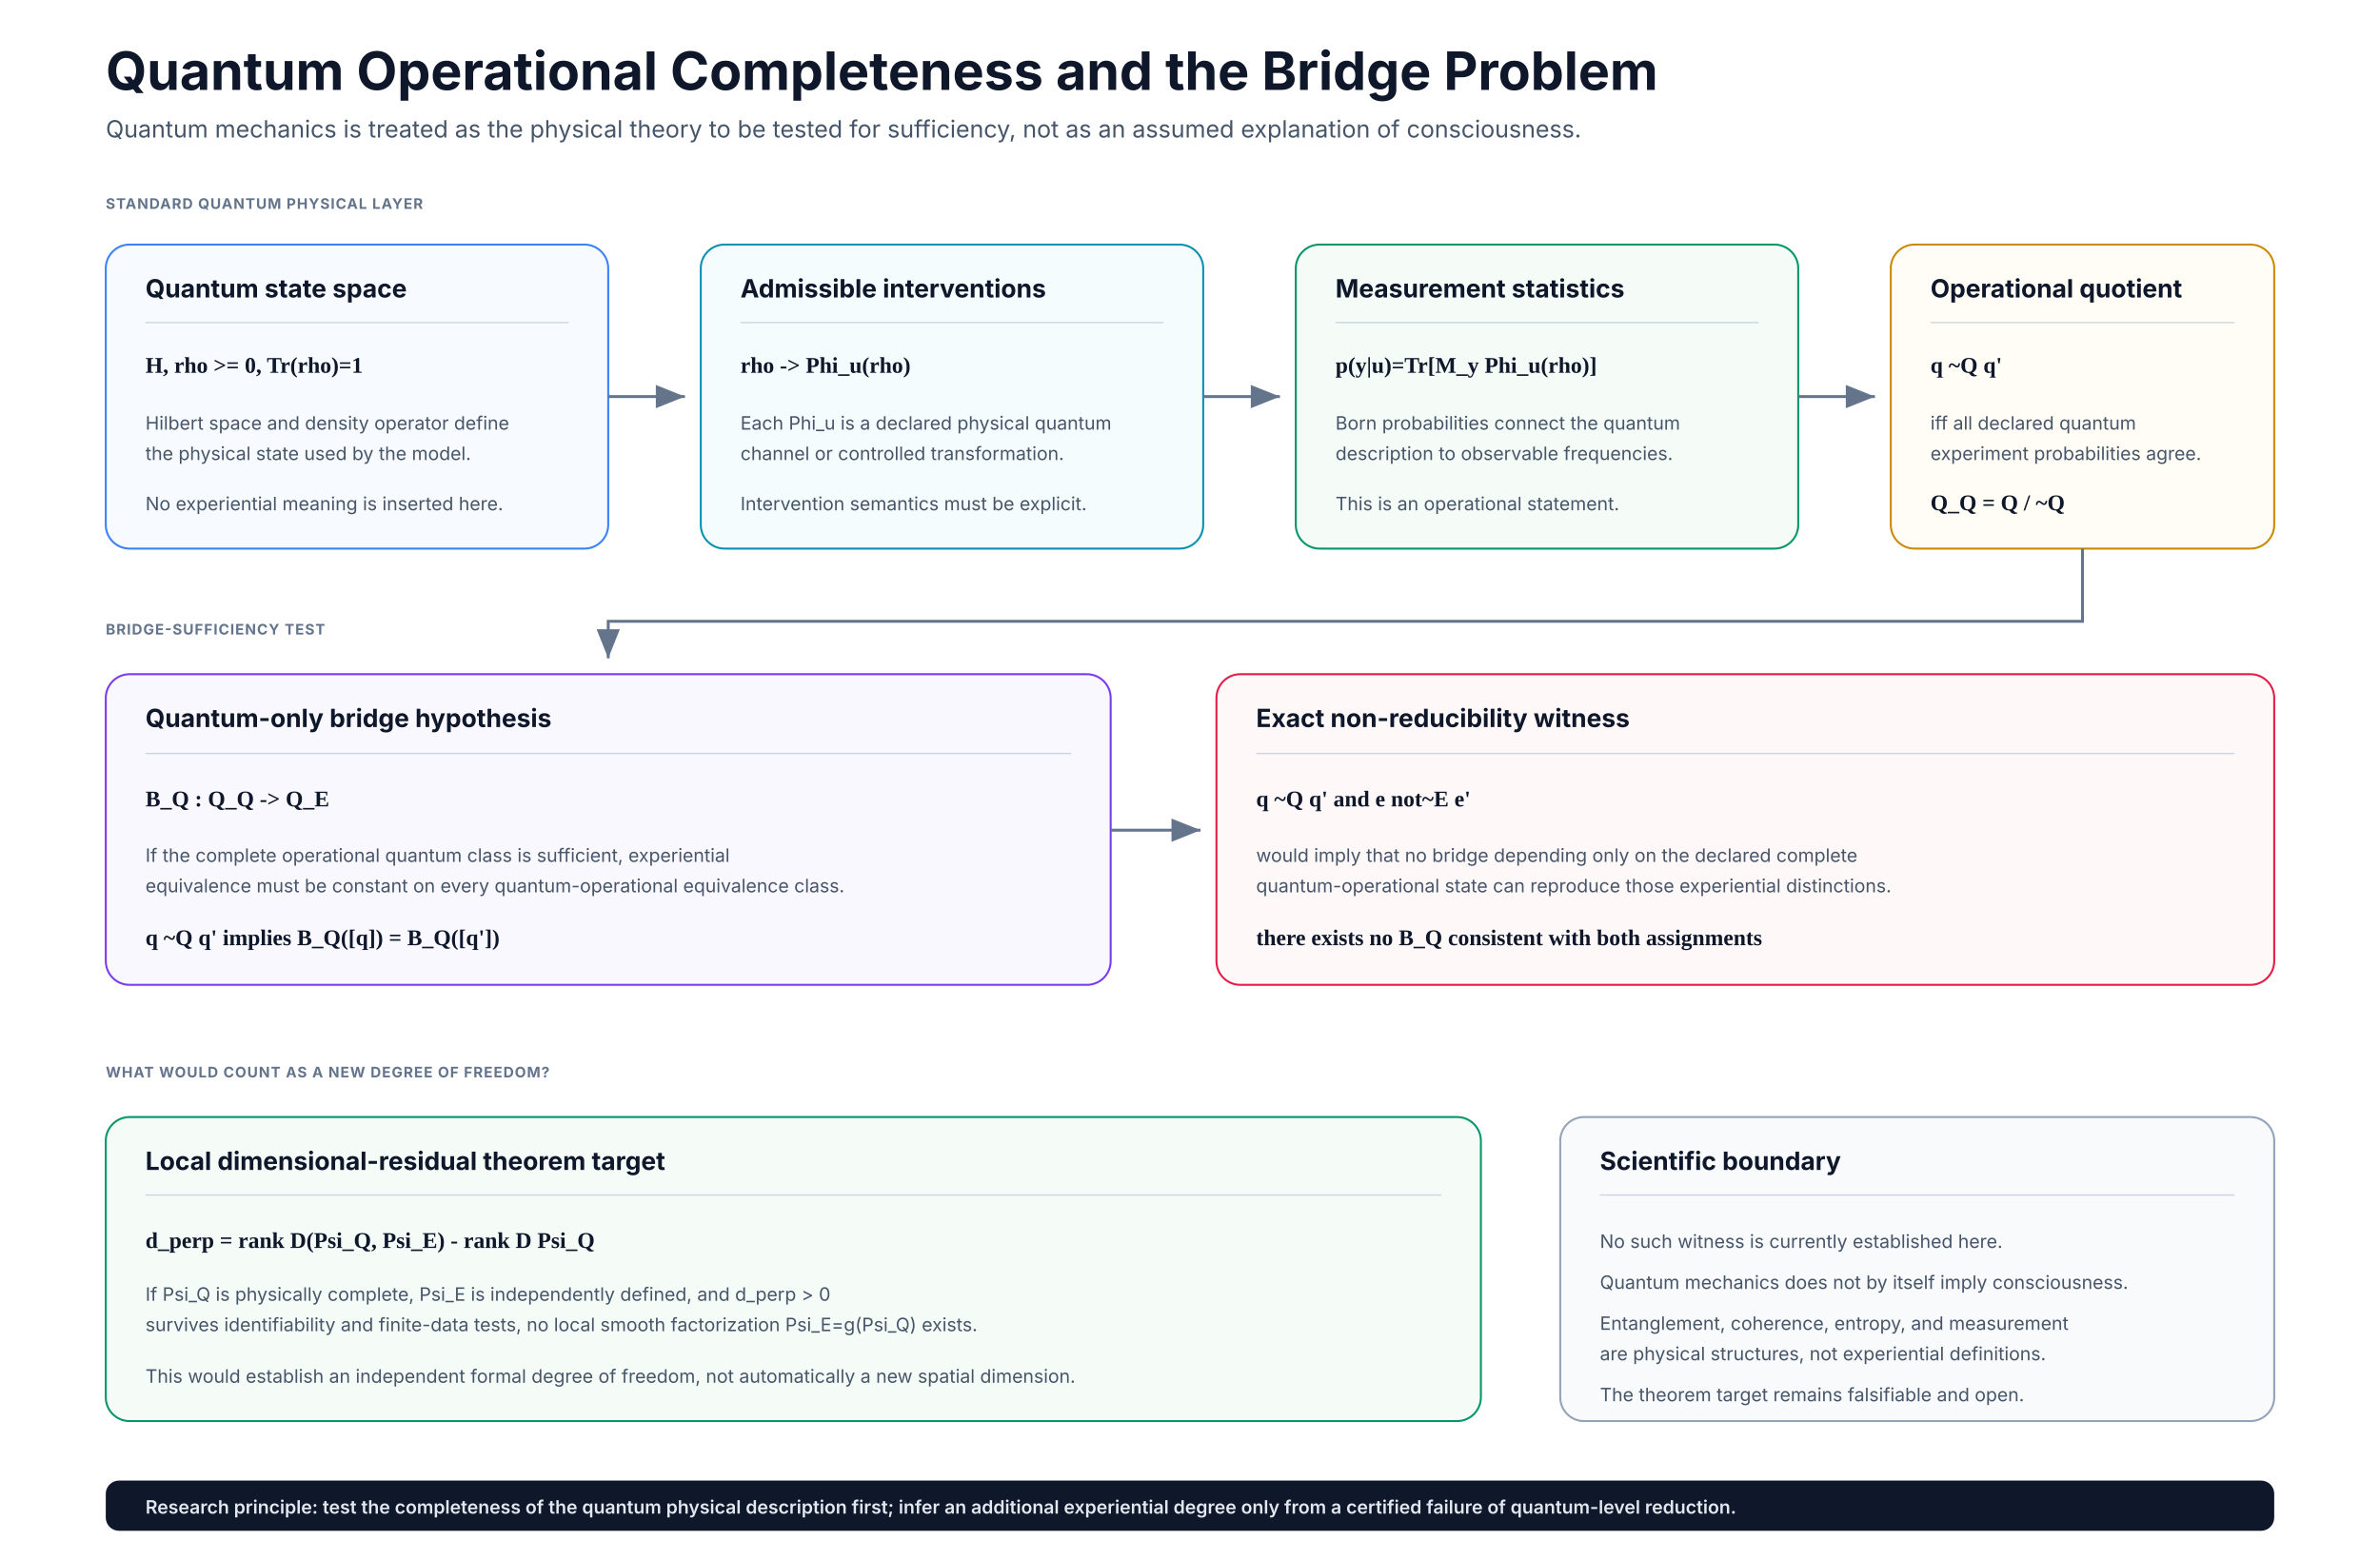
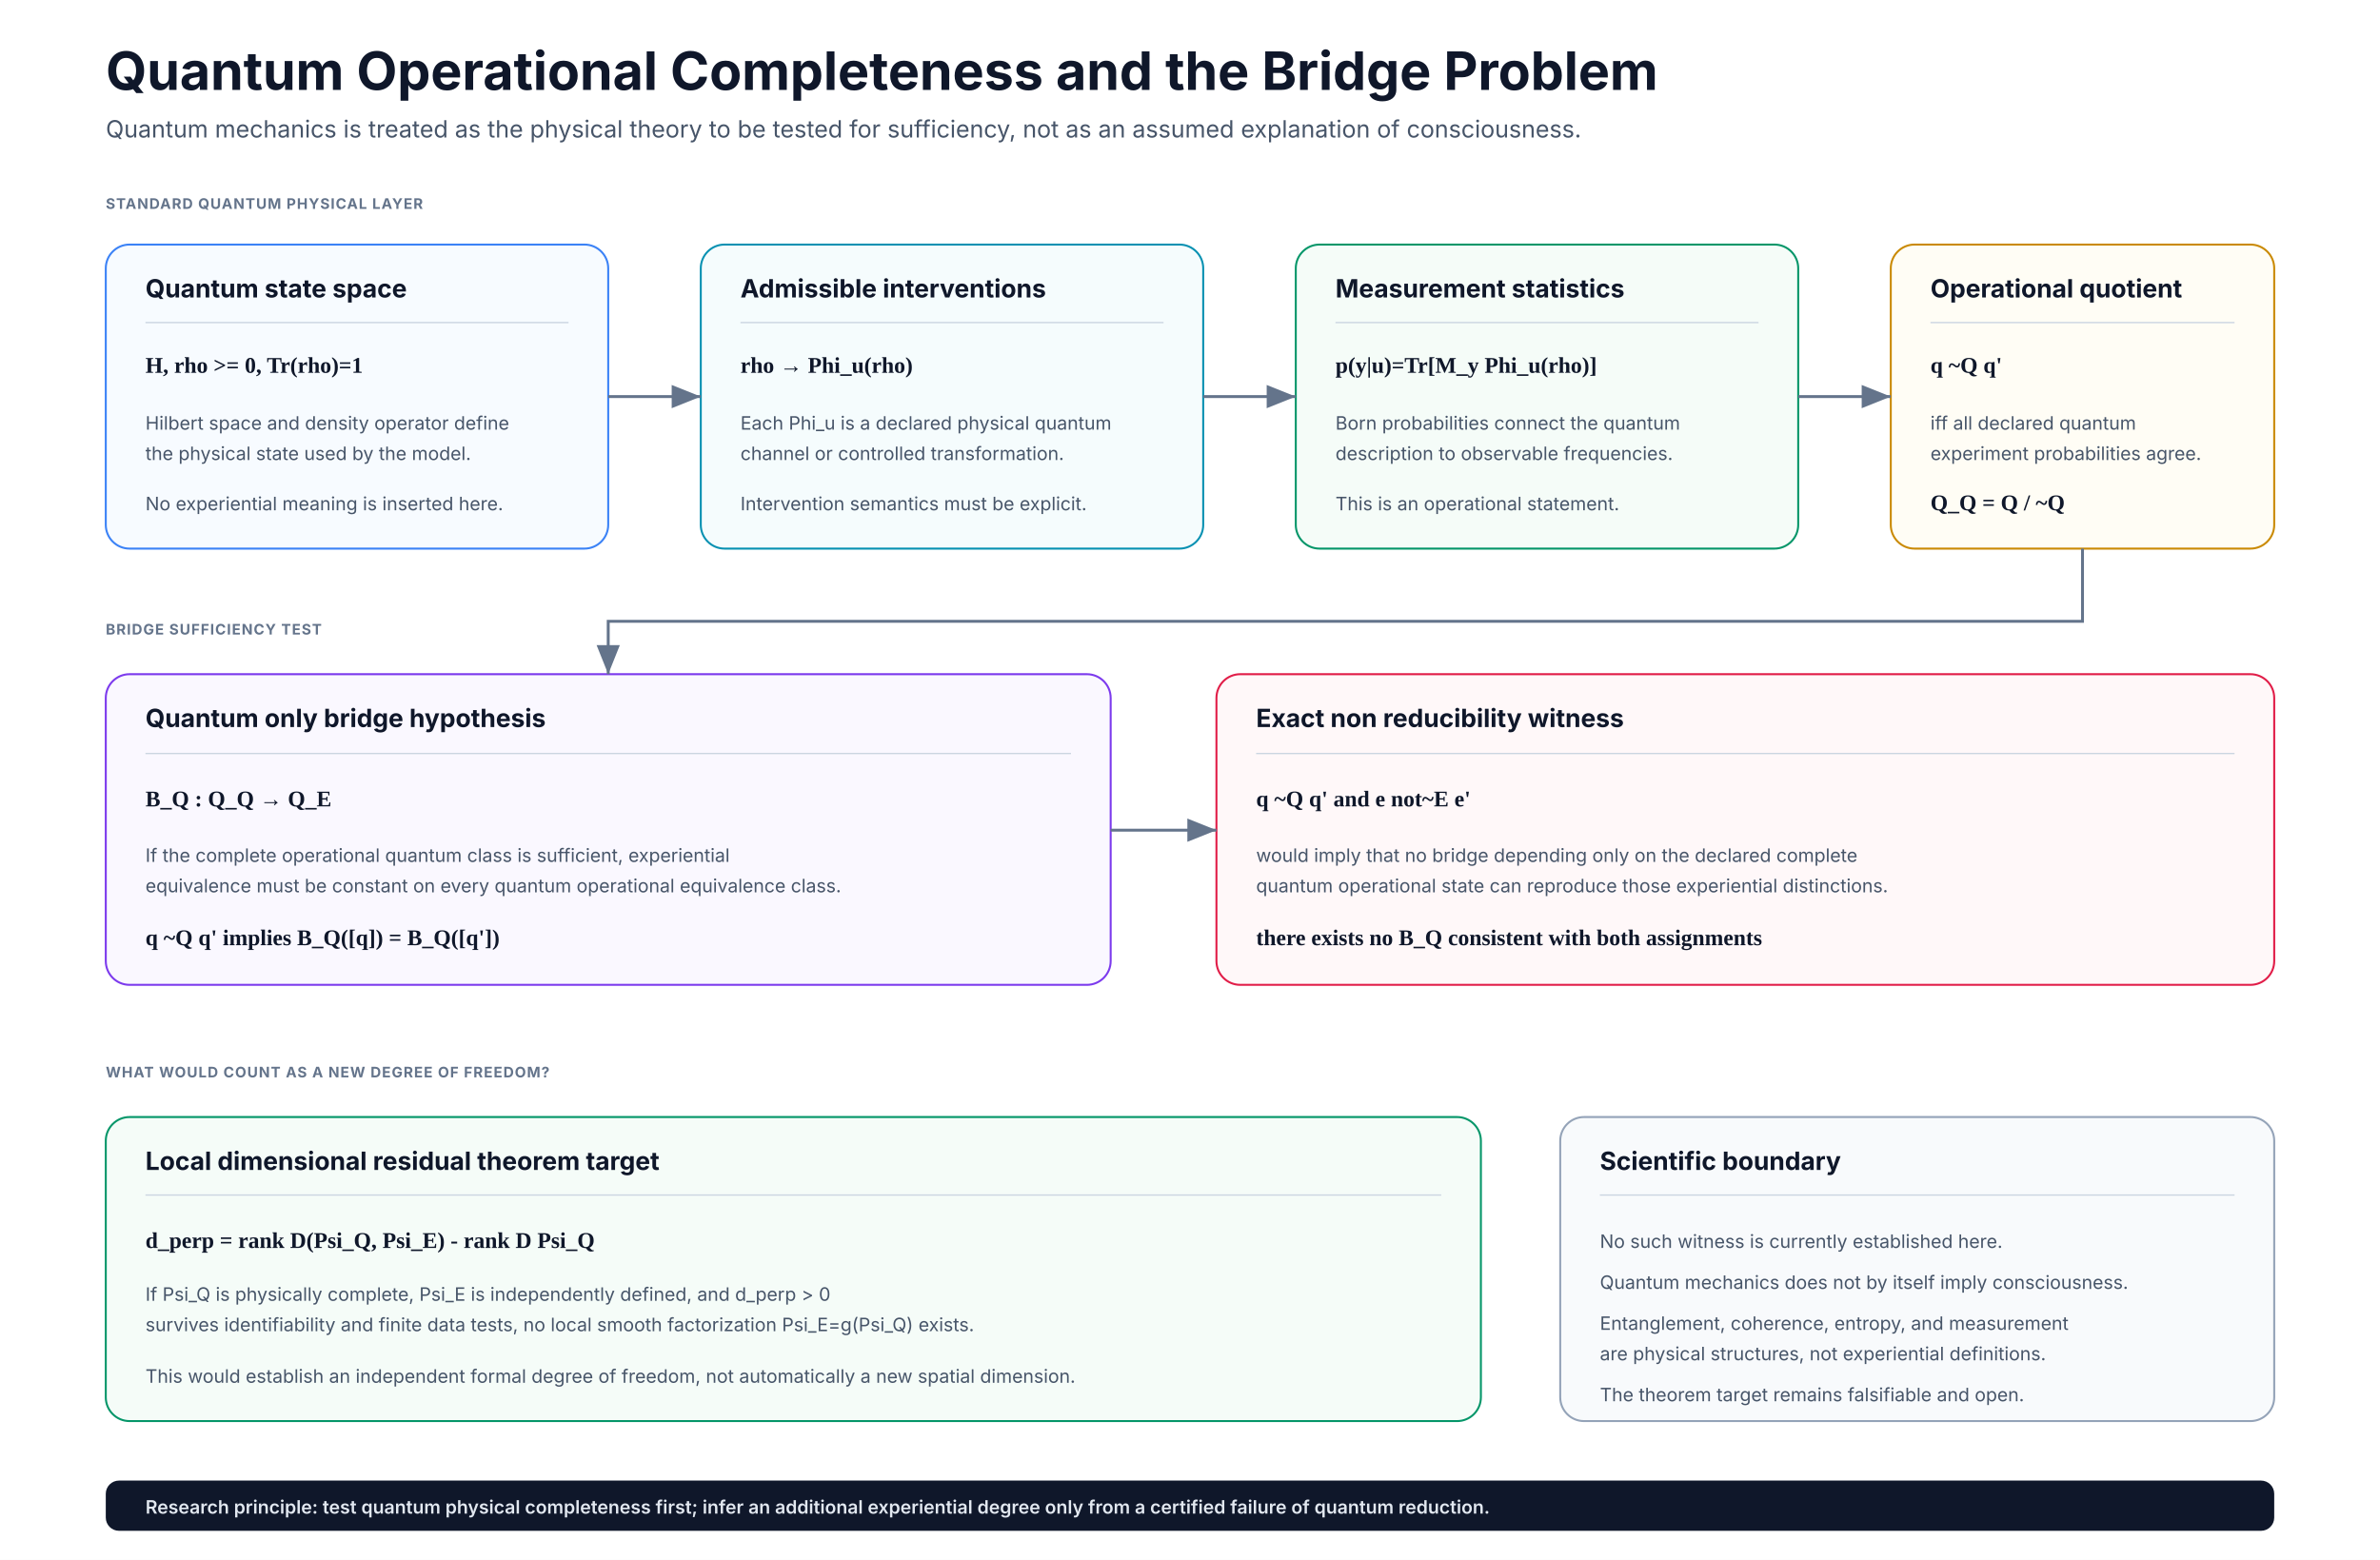
<svg xmlns="http://www.w3.org/2000/svg" width="1800" height="1180" viewBox="0 0 1800 1180" role="img" aria-labelledby="title desc">
  <defs>
    <marker id="arrow" markerWidth="12" markerHeight="12" refX="10" refY="4" orient="auto">
      <path d="M0 0 L0 8 L10 4 z" fill="#64748b" />
    </marker>
    <style>
-       .title{font:700 40px Inter,Segoe UI,Arial,sans-serif;fill:#0f172a}
-       .subtitle{font:400 18px Inter,Segoe UI,Arial,sans-serif;fill:#475569}
-       .head{font:700 19px Inter,Segoe UI,Arial,sans-serif;fill:#0f172a}
-       .body{font:400 14px Inter,Segoe UI,Arial,sans-serif;fill:#475569}
-       .eq{font:600 17px Georgia,'Times New Roman',serif;fill:#0f172a}
-       .small{font:700 11px Inter,Segoe UI,Arial,sans-serif;letter-spacing:.7px;fill:#64748b}
-       .arrow{stroke:#64748b;stroke-width:2.2;fill:none;marker-end:url(#arrow)}
-       .divider{stroke:#cbd5e1;stroke-width:1}
+       .title{font:700 40px Inter,Segoe UI,Arial,sans-serif;fill:#0f172a}.subtitle{font:400 18px Inter,Segoe UI,Arial,sans-serif;fill:#475569}.head{font:700 19px Inter,Segoe UI,Arial,sans-serif;fill:#0f172a}.body{font:400 14px Inter,Segoe UI,Arial,sans-serif;fill:#475569}.eq{font:600 17px Georgia,'Times New Roman',serif;fill:#0f172a}.small{font:700 11px Inter,Segoe UI,Arial,sans-serif;letter-spacing:.7px;fill:#64748b}.arrow{stroke:#64748b;stroke-width:2.2;fill:none;marker-end:url(#arrow)}.divider{stroke:#cbd5e1;stroke-width:1}
    </style>
  </defs>
  <rect width="1800" height="1180" fill="#ffffff" />
  <text x="80" y="68" class="title">Quantum Operational Completeness and the Bridge Problem</text>
  <text x="80" y="104" class="subtitle">Quantum mechanics is treated as the physical theory to be tested for sufficiency, not as an assumed explanation of consciousness.</text>
  <text x="80" y="158" class="small">STANDARD QUANTUM PHYSICAL LAYER</text>
-   <rect x="80" y="185" width="380" height="230" rx="18" fill="#f7fbff" stroke="#3b82f6" stroke-width="1.5" />
+   <rect id="quantum-state" x="80" y="185" width="380" height="230" rx="18" fill="#f7fbff" stroke="#3b82f6" stroke-width="1.5" />
  <text x="110" y="225" class="head">Quantum state space</text>
  <line x1="110" y1="244" x2="430" y2="244" class="divider" />
-   <text x="110" y="282" class="eq">H,  rho &gt;= 0,  Tr(rho)=1</text>
+   <text x="110" y="282" class="eq">H, rho &gt;= 0, Tr(rho)=1</text>
  <text x="110" y="325" class="body">Hilbert space and density operator define</text>
  <text x="110" y="348" class="body">the physical state used by the model.</text>
  <text x="110" y="386" class="body">No experiential meaning is inserted here.</text>
-   <rect x="530" y="185" width="380" height="230" rx="18" fill="#f5fcfd" stroke="#0891b2" stroke-width="1.5" />
+   <rect id="quantum-interventions" x="530" y="185" width="380" height="230" rx="18" fill="#f5fcfd" stroke="#0891b2" stroke-width="1.5" />
  <text x="560" y="225" class="head">Admissible interventions</text>
  <line x1="560" y1="244" x2="880" y2="244" class="divider" />
-   <text x="560" y="282" class="eq">rho -&gt; Phi_u(rho)</text>
+   <text x="560" y="282" class="eq">rho → Phi_u(rho)</text>
  <text x="560" y="325" class="body">Each Phi_u is a declared physical quantum</text>
  <text x="560" y="348" class="body">channel or controlled transformation.</text>
  <text x="560" y="386" class="body">Intervention semantics must be explicit.</text>
-   <rect x="980" y="185" width="380" height="230" rx="18" fill="#f5fcf8" stroke="#059669" stroke-width="1.5" />
+   <rect id="measurement-statistics" x="980" y="185" width="380" height="230" rx="18" fill="#f5fcf8" stroke="#059669" stroke-width="1.5" />
  <text x="1010" y="225" class="head">Measurement statistics</text>
  <line x1="1010" y1="244" x2="1330" y2="244" class="divider" />
  <text x="1010" y="282" class="eq">p(y|u)=Tr[M_y Phi_u(rho)]</text>
  <text x="1010" y="325" class="body">Born probabilities connect the quantum</text>
  <text x="1010" y="348" class="body">description to observable frequencies.</text>
  <text x="1010" y="386" class="body">This is an operational statement.</text>
-   <rect x="1430" y="185" width="290" height="230" rx="18" fill="#fffdf5" stroke="#ca8a04" stroke-width="1.5" />
+   <rect id="operational-quotient" x="1430" y="185" width="290" height="230" rx="18" fill="#fffdf5" stroke="#ca8a04" stroke-width="1.5" />
  <text x="1460" y="225" class="head">Operational quotient</text>
  <line x1="1460" y1="244" x2="1690" y2="244" class="divider" />
  <text x="1460" y="282" class="eq">q ~Q q'</text>
  <text x="1460" y="325" class="body">iff all declared quantum</text>
  <text x="1460" y="348" class="body">experiment probabilities agree.</text>
  <text x="1460" y="386" class="eq">Q_Q = Q / ~Q</text>
-   <path class="arrow" d="M460 300 H518" />
-   <path class="arrow" d="M910 300 H968" />
-   <path class="arrow" d="M1360 300 H1418" />
-   <text x="80" y="480" class="small">BRIDGE-SUFFICIENCY TEST</text>
-   <rect x="80" y="510" width="760" height="235" rx="18" fill="#faf8ff" stroke="#7c3aed" stroke-width="1.5" />
-   <text x="110" y="550" class="head">Quantum-only bridge hypothesis</text>
+   <path class="arrow" data-source="quantum-state" data-target="quantum-interventions" d="M460 300 H530" />
+   <path class="arrow" data-source="quantum-interventions" data-target="measurement-statistics" d="M910 300 H980" />
+   <path class="arrow" data-source="measurement-statistics" data-target="operational-quotient" d="M1360 300 H1430" />
+   <text x="80" y="480" class="small">BRIDGE SUFFICIENCY TEST</text>
+   <rect id="quantum-bridge" x="80" y="510" width="760" height="235" rx="18" fill="#faf8ff" stroke="#7c3aed" stroke-width="1.5" />
+   <text x="110" y="550" class="head">Quantum only bridge hypothesis</text>
  <line x1="110" y1="570" x2="810" y2="570" class="divider" />
-   <text x="110" y="610" class="eq">B_Q : Q_Q -&gt; Q_E</text>
+   <text x="110" y="610" class="eq">B_Q : Q_Q → Q_E</text>
  <text x="110" y="652" class="body">If the complete operational quantum class is sufficient, experiential</text>
-   <text x="110" y="675" class="body">equivalence must be constant on every quantum-operational equivalence class.</text>
-   <text x="110" y="715" class="eq">q ~Q q'  implies  B_Q([q]) = B_Q([q'])</text>
-   <rect x="920" y="510" width="800" height="235" rx="18" fill="#fff8f9" stroke="#e11d48" stroke-width="1.5" />
-   <text x="950" y="550" class="head">Exact non-reducibility witness</text>
+   <text x="110" y="675" class="body">equivalence must be constant on every quantum operational equivalence class.</text>
+   <text x="110" y="715" class="eq">q ~Q q' implies B_Q([q]) = B_Q([q'])</text>
+   <rect id="nonreducibility" x="920" y="510" width="800" height="235" rx="18" fill="#fff8f9" stroke="#e11d48" stroke-width="1.5" />
+   <text x="950" y="550" class="head">Exact non reducibility witness</text>
  <line x1="950" y1="570" x2="1690" y2="570" class="divider" />
-   <text x="950" y="610" class="eq">q ~Q q'  and  e not~E e'</text>
+   <text x="950" y="610" class="eq">q ~Q q' and e not~E e'</text>
  <text x="950" y="652" class="body">would imply that no bridge depending only on the declared complete</text>
-   <text x="950" y="675" class="body">quantum-operational state can reproduce those experiential distinctions.</text>
+   <text x="950" y="675" class="body">quantum operational state can reproduce those experiential distinctions.</text>
  <text x="950" y="715" class="eq">there exists no B_Q consistent with both assignments</text>
-   <path class="arrow" d="M1575 415 V470 H460 V498" />
-   <path class="arrow" d="M840 628 H908" />
+   <path class="arrow" data-source="operational-quotient" data-target="quantum-bridge" d="M1575 415 V470 H460 V510" />
+   <path class="arrow" data-source="quantum-bridge" data-target="nonreducibility" d="M840 628 H920" />
  <text x="80" y="815" class="small">WHAT WOULD COUNT AS A NEW DEGREE OF FREEDOM?</text>
-   <rect x="80" y="845" width="1040" height="230" rx="18" fill="#f5fcf8" stroke="#059669" stroke-width="1.5" />
-   <text x="110" y="885" class="head">Local dimensional-residual theorem target</text>
+   <rect id="dimension-target" x="80" y="845" width="1040" height="230" rx="18" fill="#f5fcf8" stroke="#059669" stroke-width="1.5" />
+   <text x="110" y="885" class="head">Local dimensional residual theorem target</text>
  <line x1="110" y1="904" x2="1090" y2="904" class="divider" />
  <text x="110" y="944" class="eq">d_perp = rank D(Psi_Q, Psi_E) - rank D Psi_Q</text>
  <text x="110" y="984" class="body">If Psi_Q is physically complete, Psi_E is independently defined, and d_perp &gt; 0</text>
-   <text x="110" y="1007" class="body">survives identifiability and finite-data tests, no local smooth factorization Psi_E=g(Psi_Q) exists.</text>
+   <text x="110" y="1007" class="body">survives identifiability and finite data tests, no local smooth factorization Psi_E=g(Psi_Q) exists.</text>
  <text x="110" y="1046" class="body">This would establish an independent formal degree of freedom, not automatically a new spatial dimension.</text>
-   <rect x="1180" y="845" width="540" height="230" rx="18" fill="#f8fafc" stroke="#94a3b8" stroke-width="1.5" />
+   <rect id="quantum-boundary" x="1180" y="845" width="540" height="230" rx="18" fill="#f8fafc" stroke="#94a3b8" stroke-width="1.5" />
  <text x="1210" y="885" class="head">Scientific boundary</text>
  <line x1="1210" y1="904" x2="1690" y2="904" class="divider" />
  <text x="1210" y="944" class="body">No such witness is currently established here.</text>
  <text x="1210" y="975" class="body">Quantum mechanics does not by itself imply consciousness.</text>
  <text x="1210" y="1006" class="body">Entanglement, coherence, entropy, and measurement</text>
  <text x="1210" y="1029" class="body">are physical structures, not experiential definitions.</text>
  <text x="1210" y="1060" class="body">The theorem target remains falsifiable and open.</text>
  <rect x="80" y="1120" width="1640" height="38" rx="10" fill="#0f172a" />
-   <text x="110" y="1145" style="font:600 14px Inter,Segoe UI,Arial,sans-serif;fill:#e2e8f0">Research principle: test the completeness of the quantum physical description first; infer an additional experiential degree only from a certified failure of quantum-level reduction.</text>
+   <text x="110" y="1145" style="font:600 14px Inter,Segoe UI,Arial,sans-serif;fill:#e2e8f0">Research principle: test quantum physical completeness first; infer an additional experiential degree only from a certified failure of quantum reduction.</text>
</svg>
